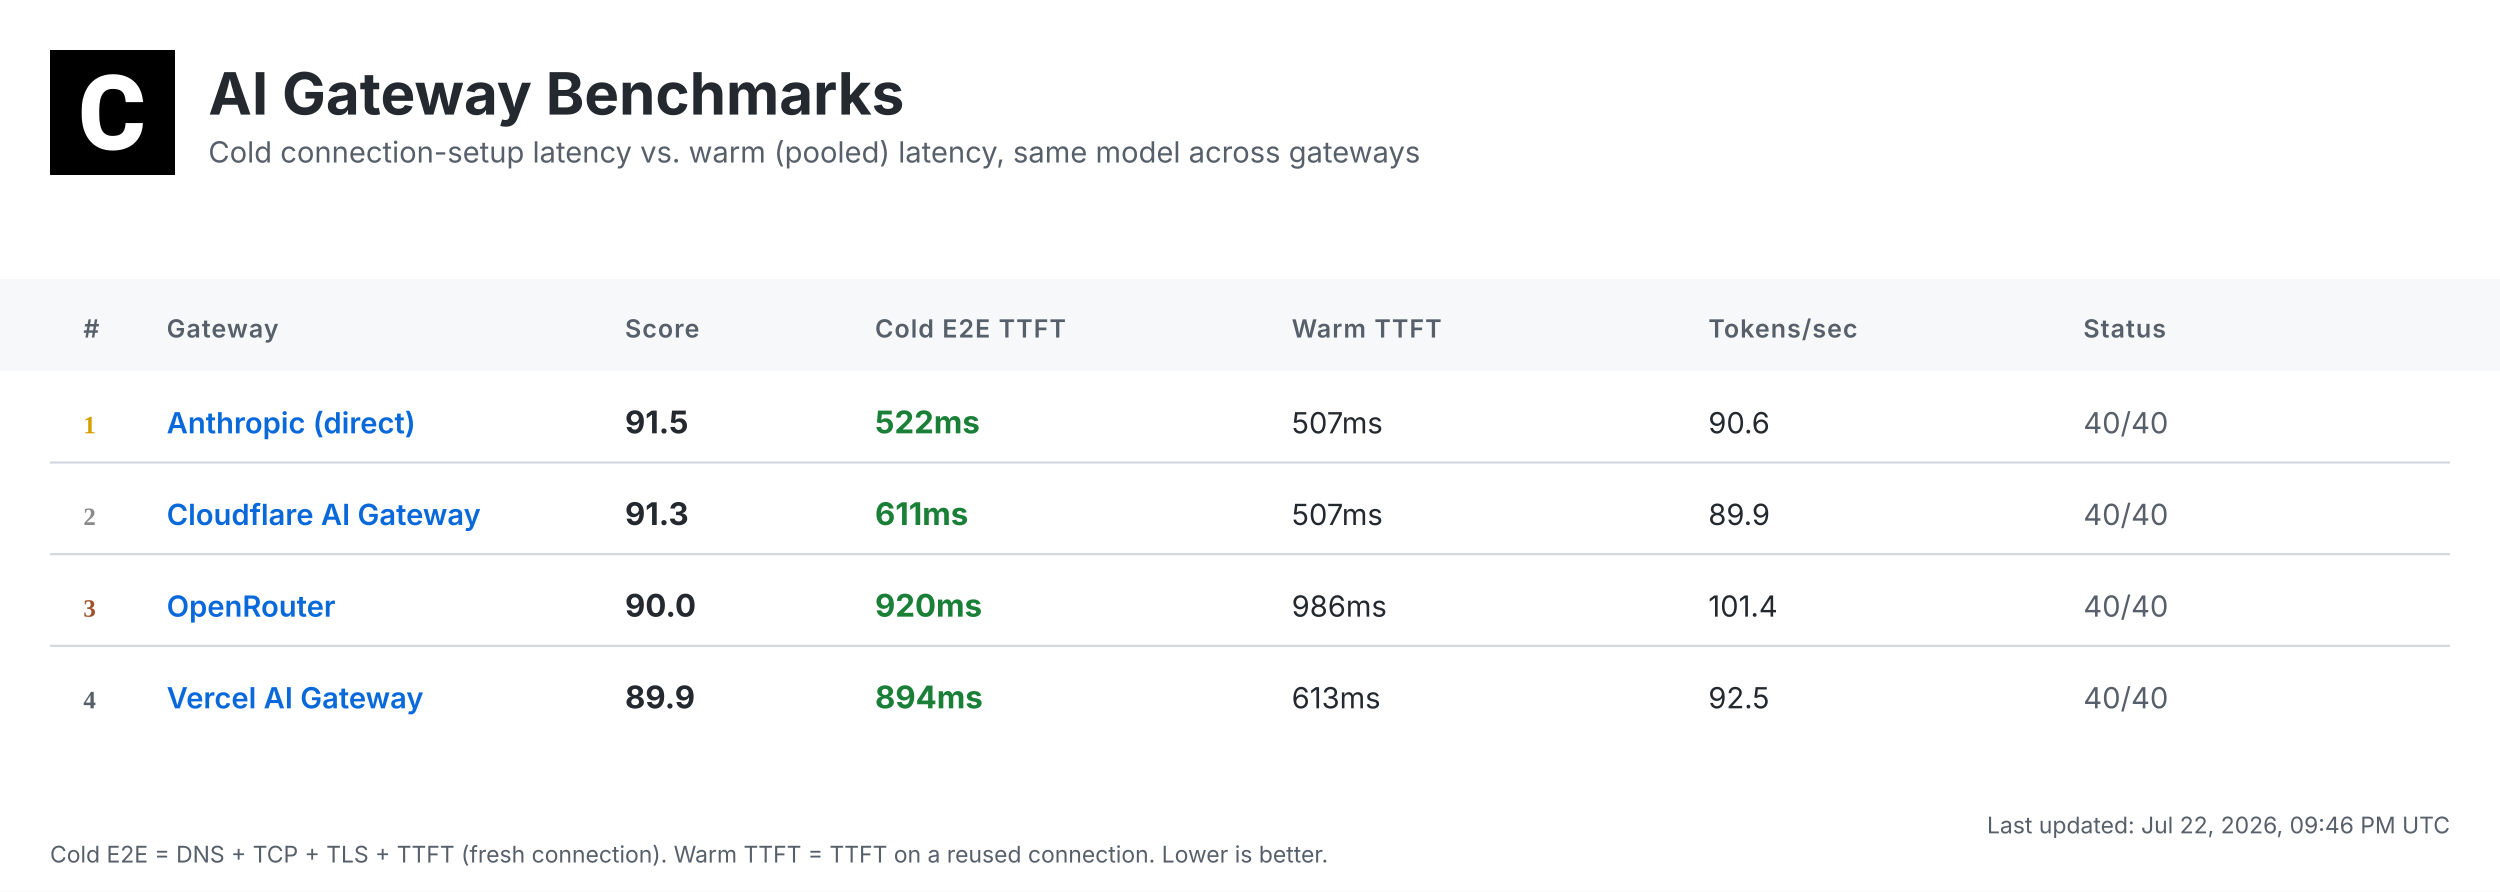
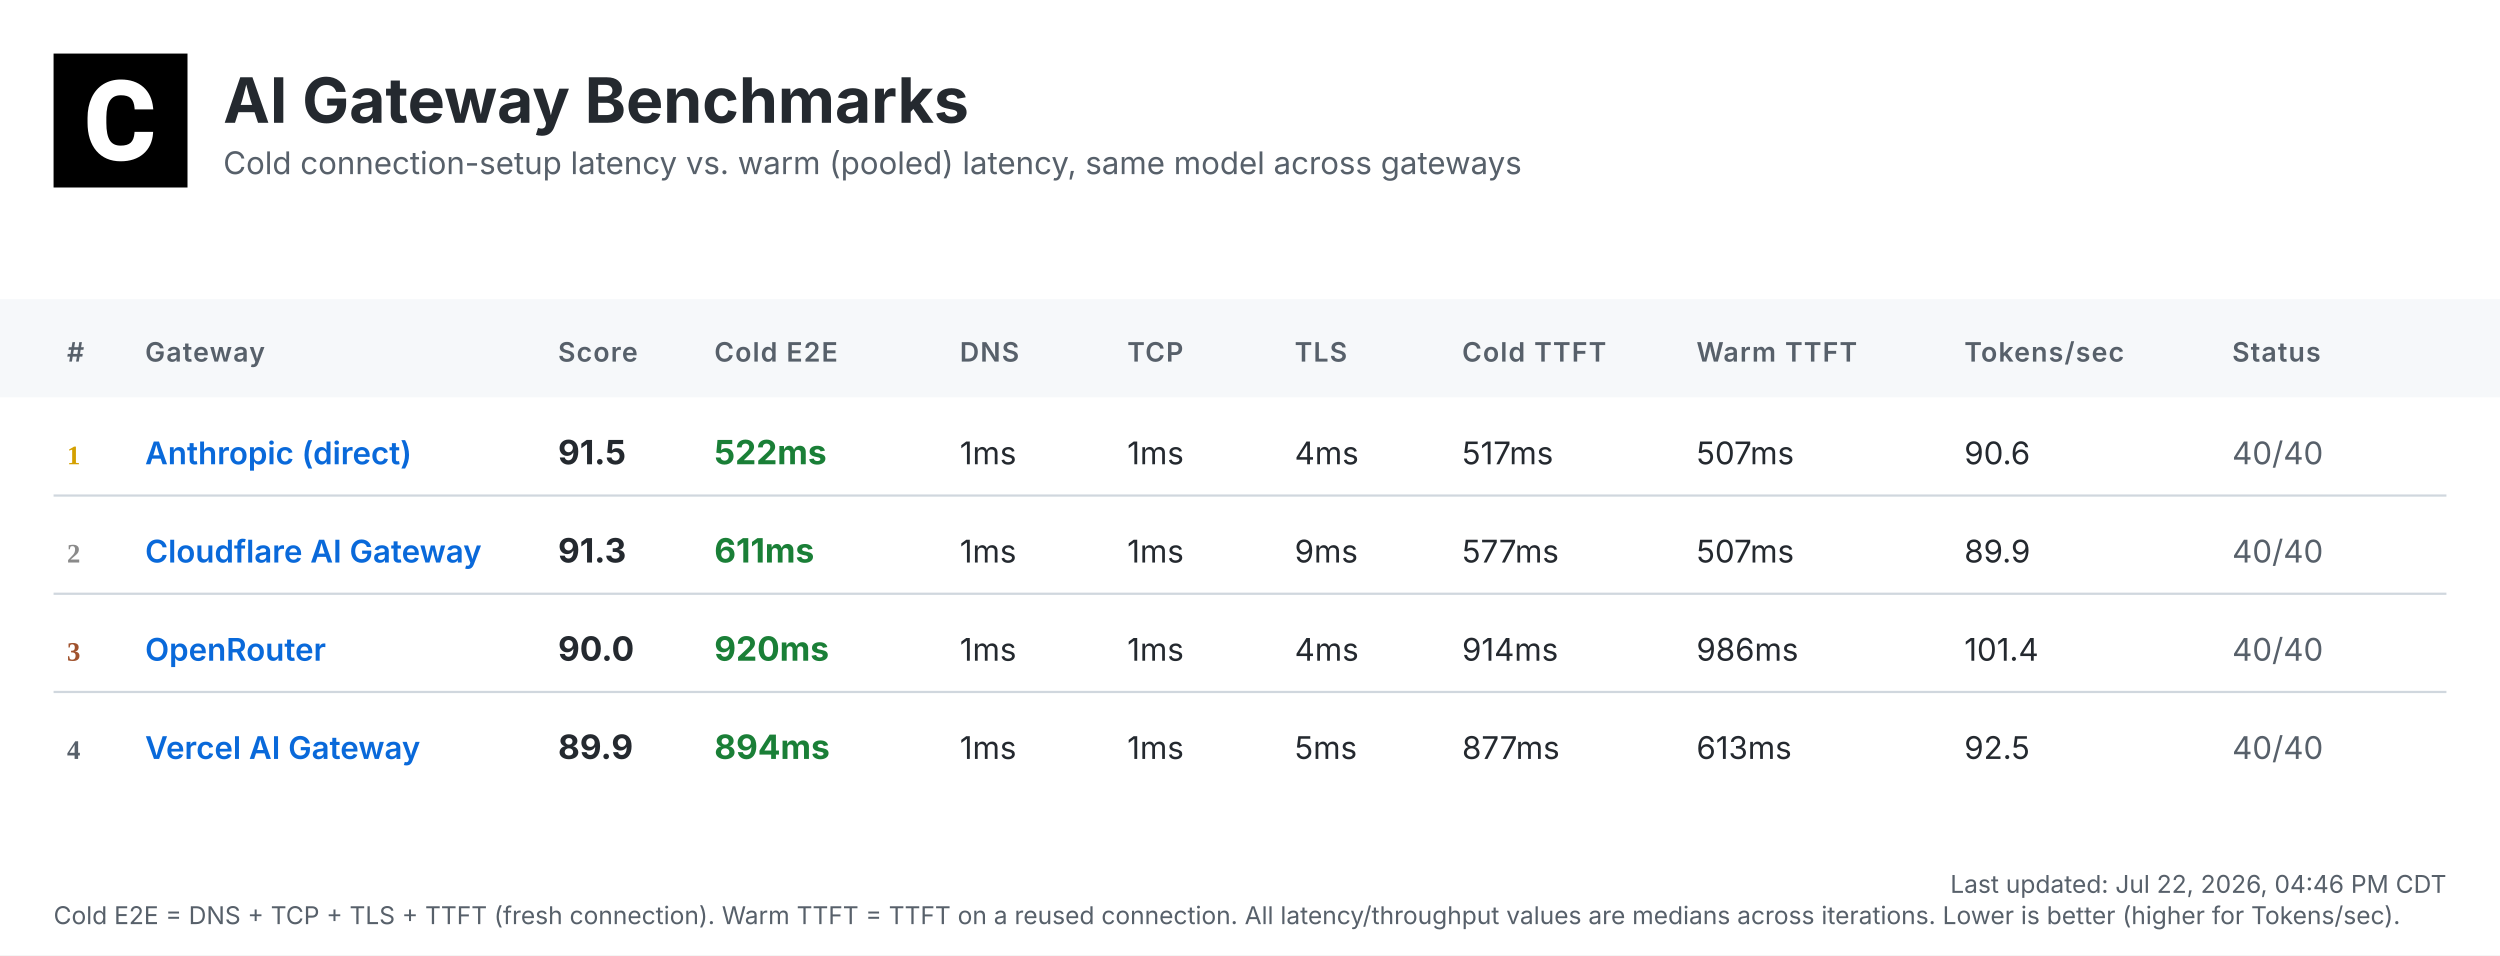
- <svg xmlns="http://www.w3.org/2000/svg" width="1200" height="428" viewBox="0 0 1200 428">
+ <svg xmlns="http://www.w3.org/2000/svg" width="1120" height="428" viewBox="0 0 1120 428">
  <defs>
    <linearGradient id="headerGrad" x1="0%" y1="0%" x2="100%" y2="100%">
      <stop offset="0%" style="stop-color:#f6f8fa;stop-opacity:1" />
      <stop offset="100%" style="stop-color:#ffffff;stop-opacity:1" />
    </linearGradient>
  </defs>
  <style>
    .bg { fill: #ffffff; }
    .header-bg { fill: url(#headerGrad); }
    .table-header-bg { fill: #f6f8fa; }
    .table-header { font: 600 12px 'Inter', 'SF Pro Display', -apple-system, BlinkMacSystemFont, 'Segoe UI', Roboto, Helvetica, Arial, sans-serif; fill: #57606a; text-transform: uppercase; letter-spacing: 0.5px; }
    .row { font: 14px 'Inter', 'SF Pro Display', -apple-system, BlinkMacSystemFont, 'Segoe UI', Roboto, Helvetica, Arial, sans-serif; fill: #24292f; }
    .rank { font-weight: 700; fill: #57606a; }
    .rank-1 { fill: #d4a000; }
    .rank-2 { fill: #8a8a8a; }
    .rank-3 { fill: #a0522d; }
    .provider { font-weight: 600; fill: #0969da; }
    .total { font-weight: 700; font-size: 15px; }
    .fast { fill: #1a7f37; }
    .medium { fill: #9a6700; }
    .slow { fill: #cf222e; }
    .status { fill: #57606a; }
    .divider { stroke: #d0d7de; stroke-width: 1; }
    .timestamp { font: 11px 'Inter', 'SF Pro Display', -apple-system, BlinkMacSystemFont, 'Segoe UI', Roboto, Helvetica, Arial, sans-serif; fill: #57606a; }
    .title { font: bold 28px 'Inter', 'SF Pro Display', -apple-system, BlinkMacSystemFont, 'Segoe UI', Roboto, Helvetica, Arial, sans-serif; fill: #24292f; }
    .subtitle { font: 14px 'Inter', 'SF Pro Display', -apple-system, BlinkMacSystemFont, 'Segoe UI', Roboto, Helvetica, Arial, sans-serif; fill: #57606a; }
  </style>
-   <rect class="bg" width="1200" height="428" />
+   <rect class="bg" width="1120" height="428" />
  <g transform="translate(24, 24)">
    <rect width="60" height="60" fill="#000000" />
    <g transform="scale(0.035) translate(0, 0)">
      <path fill="#ffffff" d="M1036.26,1002.28h237.87l-.93,19.09c-8.38,110.32-49.81,198.3-123.82,262.07-73.09,63.31-170.84,95.43-290.48,95.43-130.81,0-235.55-44.69-311.43-133.6-74.48-87.98-112.65-209.48-112.65-361.23v-60.51c0-96.83,17.7-183.41,51.68-257.43,34.91-74.95,85.19-133.61,149.89-173.63,64.7-40.04,140.12-60.52,225.3-60.52,117.77,0,214.13,32.12,286.29,95.9,72.62,63.3,114.98,153.61,126.15,267.67l1.86,19.08h-238.34l-.93-15.83c-4.65-59.11-20.95-101.94-47.95-127.08-27-25.6-69.83-38.17-127.08-38.17-61.91,0-107.06,20.95-137.33,65.17-31.65,45.15-47.94,117.77-48.87,215.53v74.48c0,102.41,15.36,177.83,45.62,223.91,28.86,44.22,74.01,65.63,137.79,65.63,58.19,0,101.48-12.57,128.95-38.17,26.99-25.14,43.29-66.1,47.48-121.5l.93-16.3Z" />
    </g>
  </g>
  <text class="title" x="100" y="55">AI Gateway Benchmarks</text>
  <text class="subtitle" x="100" y="78">Cold connection-setup latency vs. warm (pooled) latency, same model across gateways</text>
-   <rect class="table-header-bg" y="134" width="1200" height="44" />
-   <text class="table-header" x="40" y="162">#</text>
-   <text class="table-header" x="80" y="162">Gateway</text>
-   <text class="table-header" x="300" y="162">Score</text>
-   <text class="table-header" x="420" y="162">Cold E2E TTFT</text>
-   <text class="table-header" x="620" y="162">Warm TTFT</text>
-   <text class="table-header" x="820" y="162">Tokens/sec</text>
+   <rect class="table-header-bg" y="134" width="1120" height="44" />
+   <text class="table-header" x="30" y="162">#</text>
+   <text class="table-header" x="65" y="162">Gateway</text>
+   <text class="table-header" x="250" y="162">Score</text>
+   <text class="table-header" x="320" y="162">Cold E2E</text>
+   <text class="table-header" x="430" y="162">DNS</text>
+   <text class="table-header" x="505" y="162">TCP</text>
+   <text class="table-header" x="580" y="162">TLS</text>
+   <text class="table-header" x="655" y="162">Cold TTFT</text>
+   <text class="table-header" x="760" y="162">Warm TTFT</text>
+   <text class="table-header" x="880" y="162">Tokens/sec</text>
  <text class="table-header" x="1000" y="162">Status</text>
-   <text class="rank rank-1" x="40" y="208">1</text>
-   <text class="row provider" x="80" y="208">Anthropic (direct)</text>
-   <text class="row total" x="300" y="208">91.5</text>
-   <text class="row total fast" x="420" y="208">522ms</text>
-   <text class="row" x="620" y="208">507ms</text>
-   <text class="row" x="820" y="208">90.6</text>
+   <text class="rank rank-1" x="30" y="208">1</text>
+   <text class="row provider" x="65" y="208">Anthropic (direct)</text>
+   <text class="row total" x="250" y="208">91.5</text>
+   <text class="row total fast" x="320" y="208">522ms</text>
+   <text class="row" x="430" y="208">1ms</text>
+   <text class="row" x="505" y="208">1ms</text>
+   <text class="row" x="580" y="208">4ms</text>
+   <text class="row" x="655" y="208">517ms</text>
+   <text class="row" x="760" y="208">507ms</text>
+   <text class="row" x="880" y="208">90.6</text>
  <text class="row status" x="1000" y="208">40/40</text>
-   <line class="divider" x1="24" y1="222" x2="1176" y2="222" />
-   <text class="rank rank-2" x="40" y="252">2</text>
-   <text class="row provider" x="80" y="252">Cloudflare AI Gateway</text>
-   <text class="row total" x="300" y="252">91.3</text>
-   <text class="row total fast" x="420" y="252">611ms</text>
-   <text class="row" x="620" y="252">507ms</text>
-   <text class="row" x="820" y="252">89.9</text>
+   <line class="divider" x1="24" y1="222" x2="1096" y2="222" />
+   <text class="rank rank-2" x="30" y="252">2</text>
+   <text class="row provider" x="65" y="252">Cloudflare AI Gateway</text>
+   <text class="row total" x="250" y="252">91.3</text>
+   <text class="row total fast" x="320" y="252">611ms</text>
+   <text class="row" x="430" y="252">1ms</text>
+   <text class="row" x="505" y="252">1ms</text>
+   <text class="row" x="580" y="252">9ms</text>
+   <text class="row" x="655" y="252">577ms</text>
+   <text class="row" x="760" y="252">507ms</text>
+   <text class="row" x="880" y="252">89.9</text>
  <text class="row status" x="1000" y="252">40/40</text>
-   <line class="divider" x1="24" y1="266" x2="1176" y2="266" />
-   <text class="rank rank-3" x="40" y="296">3</text>
-   <text class="row provider" x="80" y="296">OpenRouter</text>
-   <text class="row total" x="300" y="296">90.0</text>
-   <text class="row total fast" x="420" y="296">920ms</text>
-   <text class="row" x="620" y="296">986ms</text>
-   <text class="row" x="820" y="296">101.4</text>
+   <line class="divider" x1="24" y1="266" x2="1096" y2="266" />
+   <text class="rank rank-3" x="30" y="296">3</text>
+   <text class="row provider" x="65" y="296">OpenRouter</text>
+   <text class="row total" x="250" y="296">90.0</text>
+   <text class="row total fast" x="320" y="296">920ms</text>
+   <text class="row" x="430" y="296">1ms</text>
+   <text class="row" x="505" y="296">1ms</text>
+   <text class="row" x="580" y="296">4ms</text>
+   <text class="row" x="655" y="296">914ms</text>
+   <text class="row" x="760" y="296">986ms</text>
+   <text class="row" x="880" y="296">101.4</text>
  <text class="row status" x="1000" y="296">40/40</text>
-   <line class="divider" x1="24" y1="310" x2="1176" y2="310" />
-   <text class="rank" x="40" y="340">4</text>
-   <text class="row provider" x="80" y="340">Vercel AI Gateway</text>
-   <text class="row total" x="300" y="340">89.9</text>
-   <text class="row total fast" x="420" y="340">894ms</text>
-   <text class="row" x="620" y="340">613ms</text>
-   <text class="row" x="820" y="340">92.5</text>
+   <line class="divider" x1="24" y1="310" x2="1096" y2="310" />
+   <text class="rank" x="30" y="340">4</text>
+   <text class="row provider" x="65" y="340">Vercel AI Gateway</text>
+   <text class="row total" x="250" y="340">89.9</text>
+   <text class="row total fast" x="320" y="340">894ms</text>
+   <text class="row" x="430" y="340">1ms</text>
+   <text class="row" x="505" y="340">1ms</text>
+   <text class="row" x="580" y="340">5ms</text>
+   <text class="row" x="655" y="340">877ms</text>
+   <text class="row" x="760" y="340">613ms</text>
+   <text class="row" x="880" y="340">92.5</text>
  <text class="row status" x="1000" y="340">40/40</text>
-   <text class="timestamp" x="1176" y="400" text-anchor="end">Last updated: Jul 22, 2026, 09:46 PM UTC</text>
-   <text class="timestamp" x="24" y="414">Cold E2E = DNS + TCP + TLS + TTFT (fresh connection). Warm TTFT = TTFT on a reused connection. Lower is better.</text>
+   <text class="timestamp" x="1096" y="400" text-anchor="end">Last updated: Jul 22, 2026, 04:46 PM CDT</text>
+   <text class="timestamp" x="24" y="414">Cold E2E = DNS + TCP + TLS + TTFT (fresh connection). Warm TTFT = TTFT on a reused connection. All latency/throughput values are medians across iterations. Lower is better (higher for Tokens/sec).</text>
</svg>
